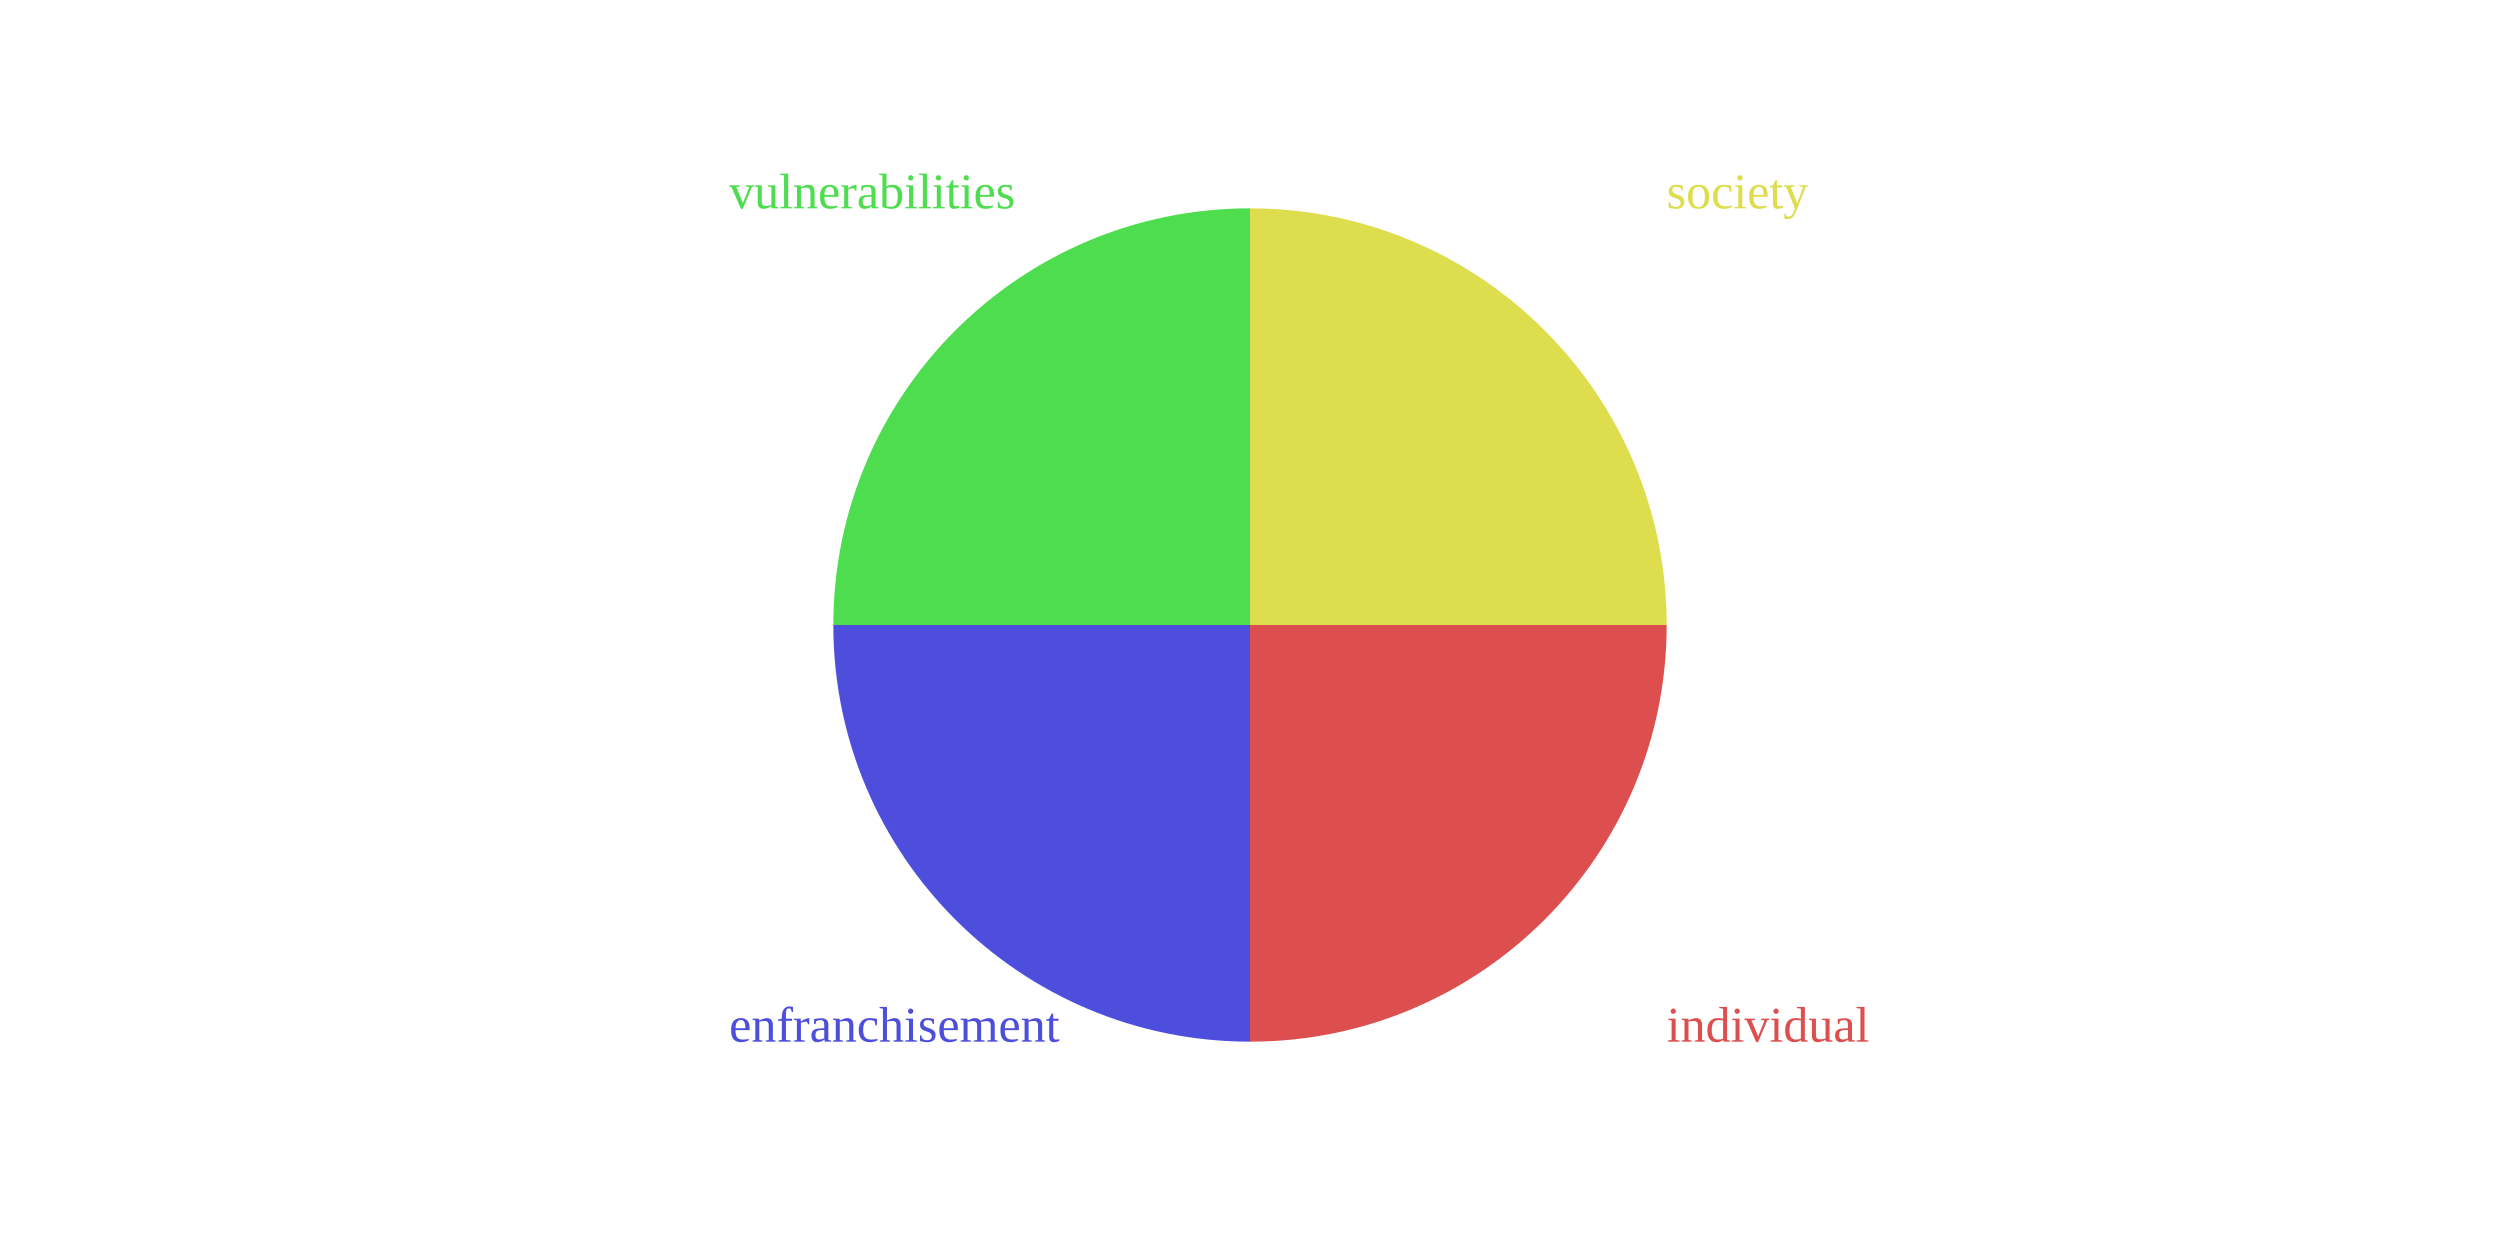
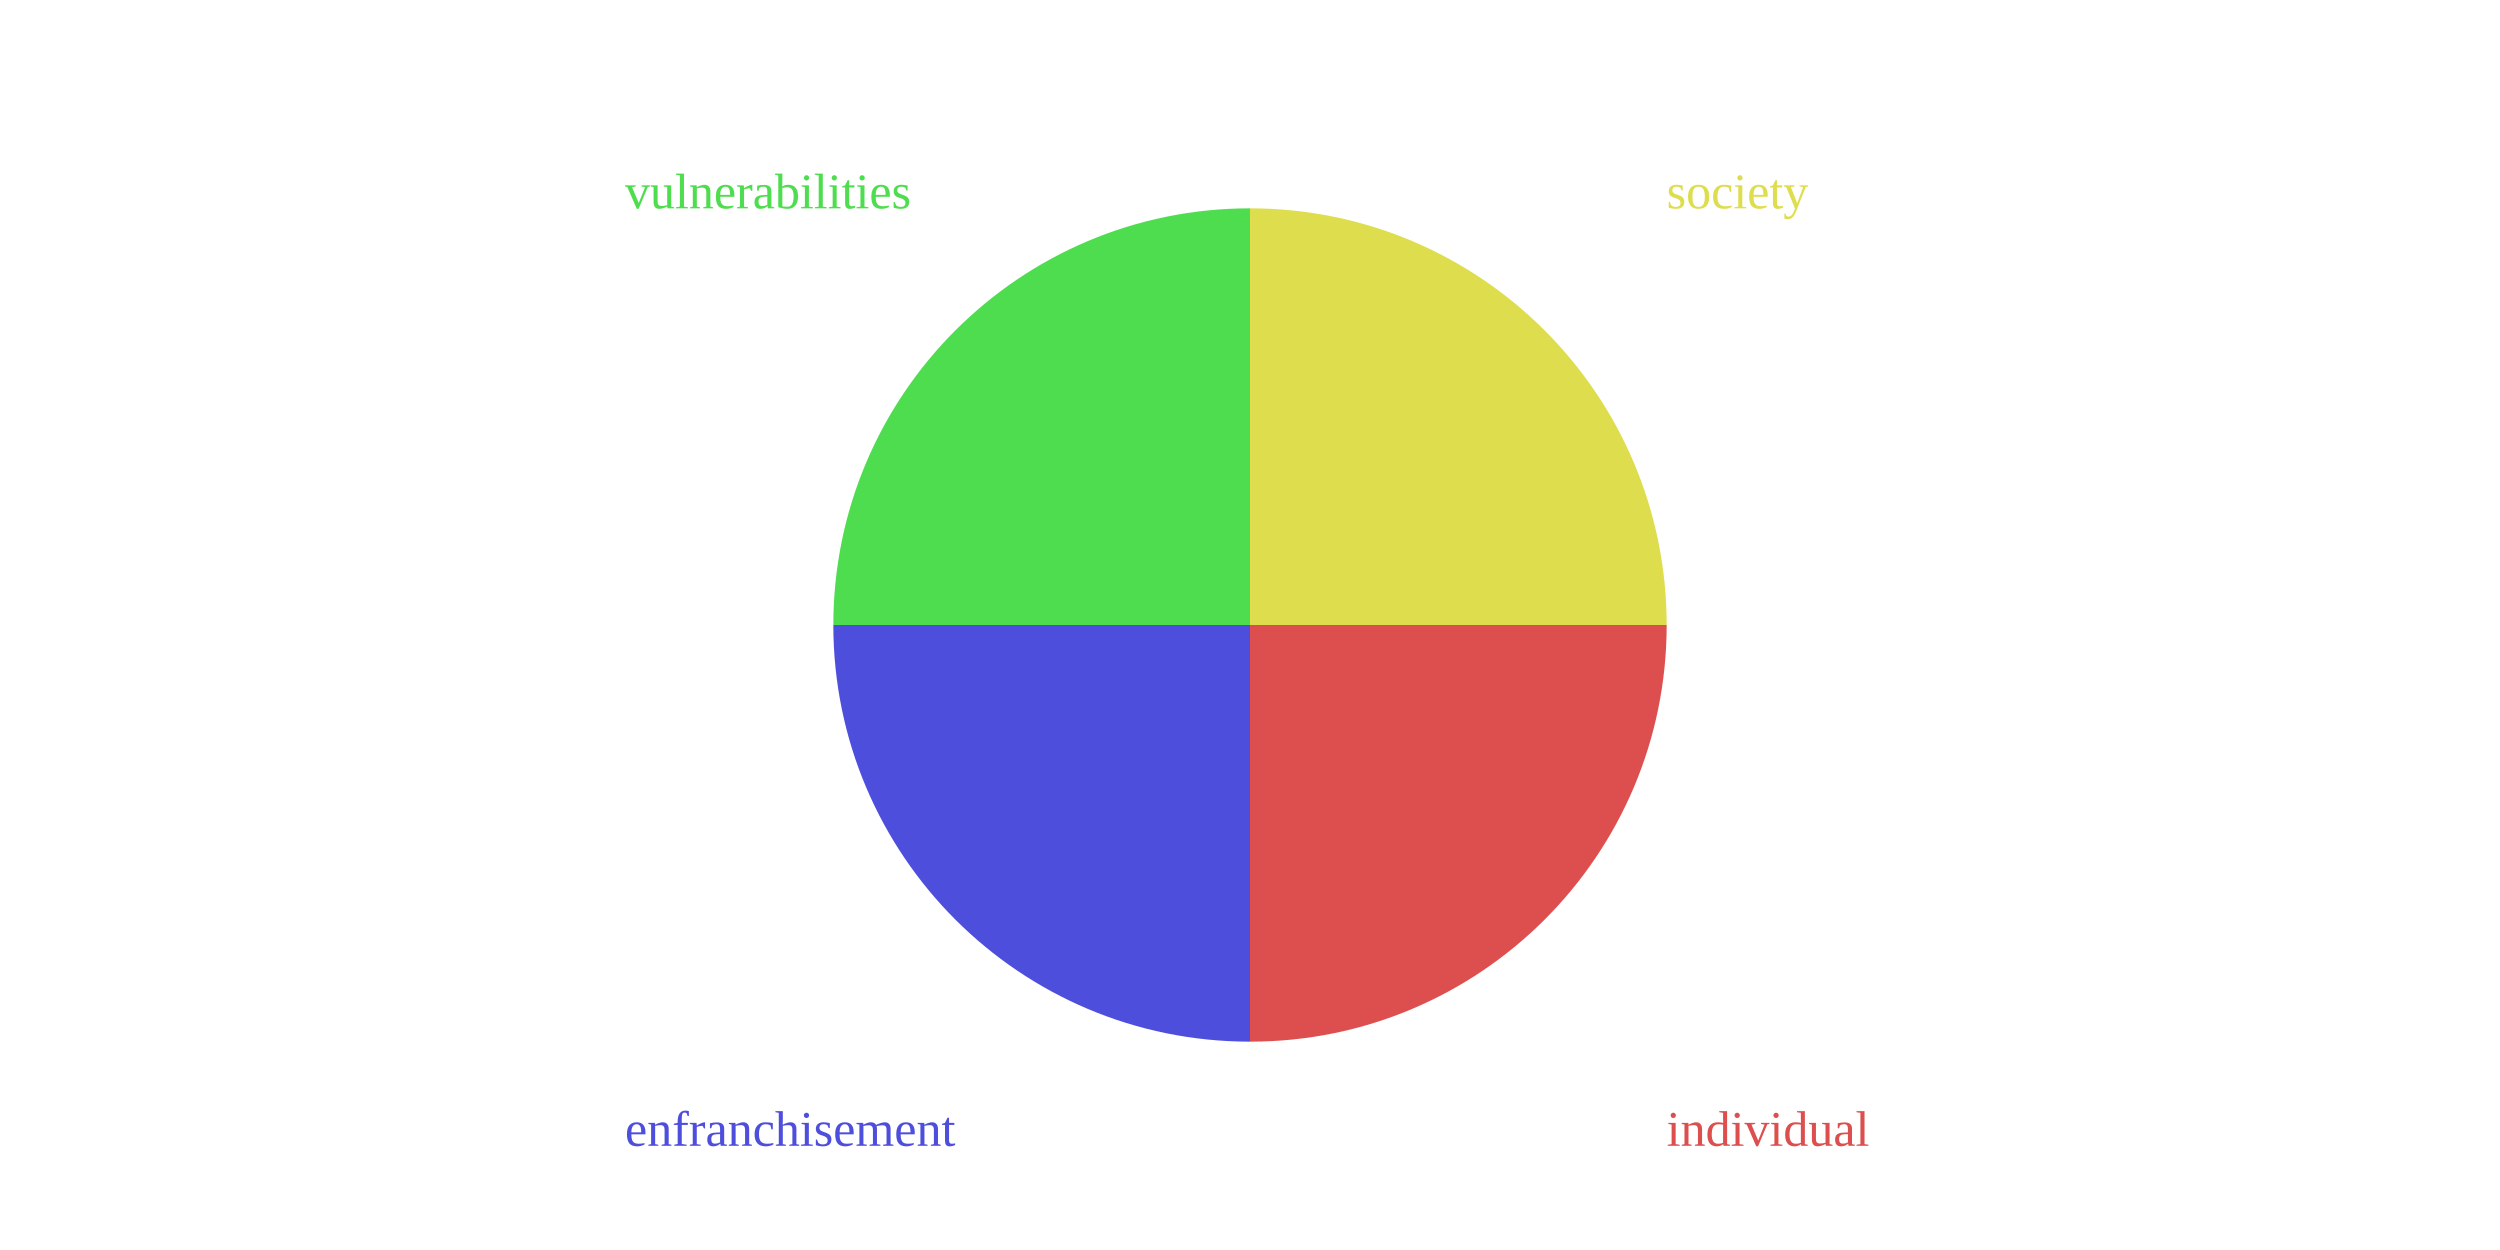
<svg xmlns="http://www.w3.org/2000/svg" version="1.1" id="svg2" viewBox="0 0 600 300" height="127mm" width="254mm">
  <defs id="defs22" />
  <path d="M 300,50 a 100,100 0 0 1 100,100 l -100,0 z" class="dpath" id="society-segment" style="fill:rgb(221,221,78);fill-opacity:1;stroke:none" />
  <text id="society-text" class="dtext" y="50" x="400" style="fill:rgb(221,221,78)">
    <tspan id="tspan6" y="50" x="400">society</tspan>
  </text>
  <path d="M 200,150 a 100,100 0 0 1 100,-100 l 0,100 z" class="dpath" id="vulnerability-segment" style="fill:rgb(78,221,78);fill-opacity:1;stroke:none" />
-   <text id="vulnerability-text" class="dtext" y="50" x="175" style="fill:rgb(78,221,78)">
-     <tspan id="tspan10" y="50" x="175">vulnerabilities</tspan>
+   <text id="vulnerability-text" class="dtext" y="50" x="150" style="fill:rgb(78,221,78)">
+     <tspan id="tspan10" y="50" x="150">vulnerabilities</tspan>
  </text>
  <path d="M 300,250 a 100,100 0 0 1 -100,-100 l 100,0 z" class="dpath" id="enfranchisement-segment" style="fill:rgb(78,78,221);fill-opacity:1;stroke:none" />
-   <text id="enfranchisement-text" class="dtext" y="250" x="175" style="fill:rgb(78,78,221)">
-     <tspan id="tspan14" y="250" x="175">enfranchisement</tspan>
+   <text id="enfranchisement-text" class="dtext" y="275" x="150" style="fill:rgb(78,78,221)">
+     <tspan id="tspan14" y="275" x="150">enfranchisement</tspan>
  </text>
  <path d="M 400,150 a 100,100 0 0 1 -100,100 l 0,-100 z" class="dpath" id="individual-segment" style="fill:rgb(221,78,78);fill-opacity:1;stroke:none" />
-   <text id="individual-text" class="dtext" y="250" x="400" style="fill:rgb(221,78,78)">
-     <tspan id="tspan18" y="250" x="400">individual</tspan>
+   <text id="individual-text" class="dtext" y="275" x="400" style="fill:rgb(221,78,78)">
+     <tspan id="tspan18" y="275" x="400">individual</tspan>
  </text>
</svg>
